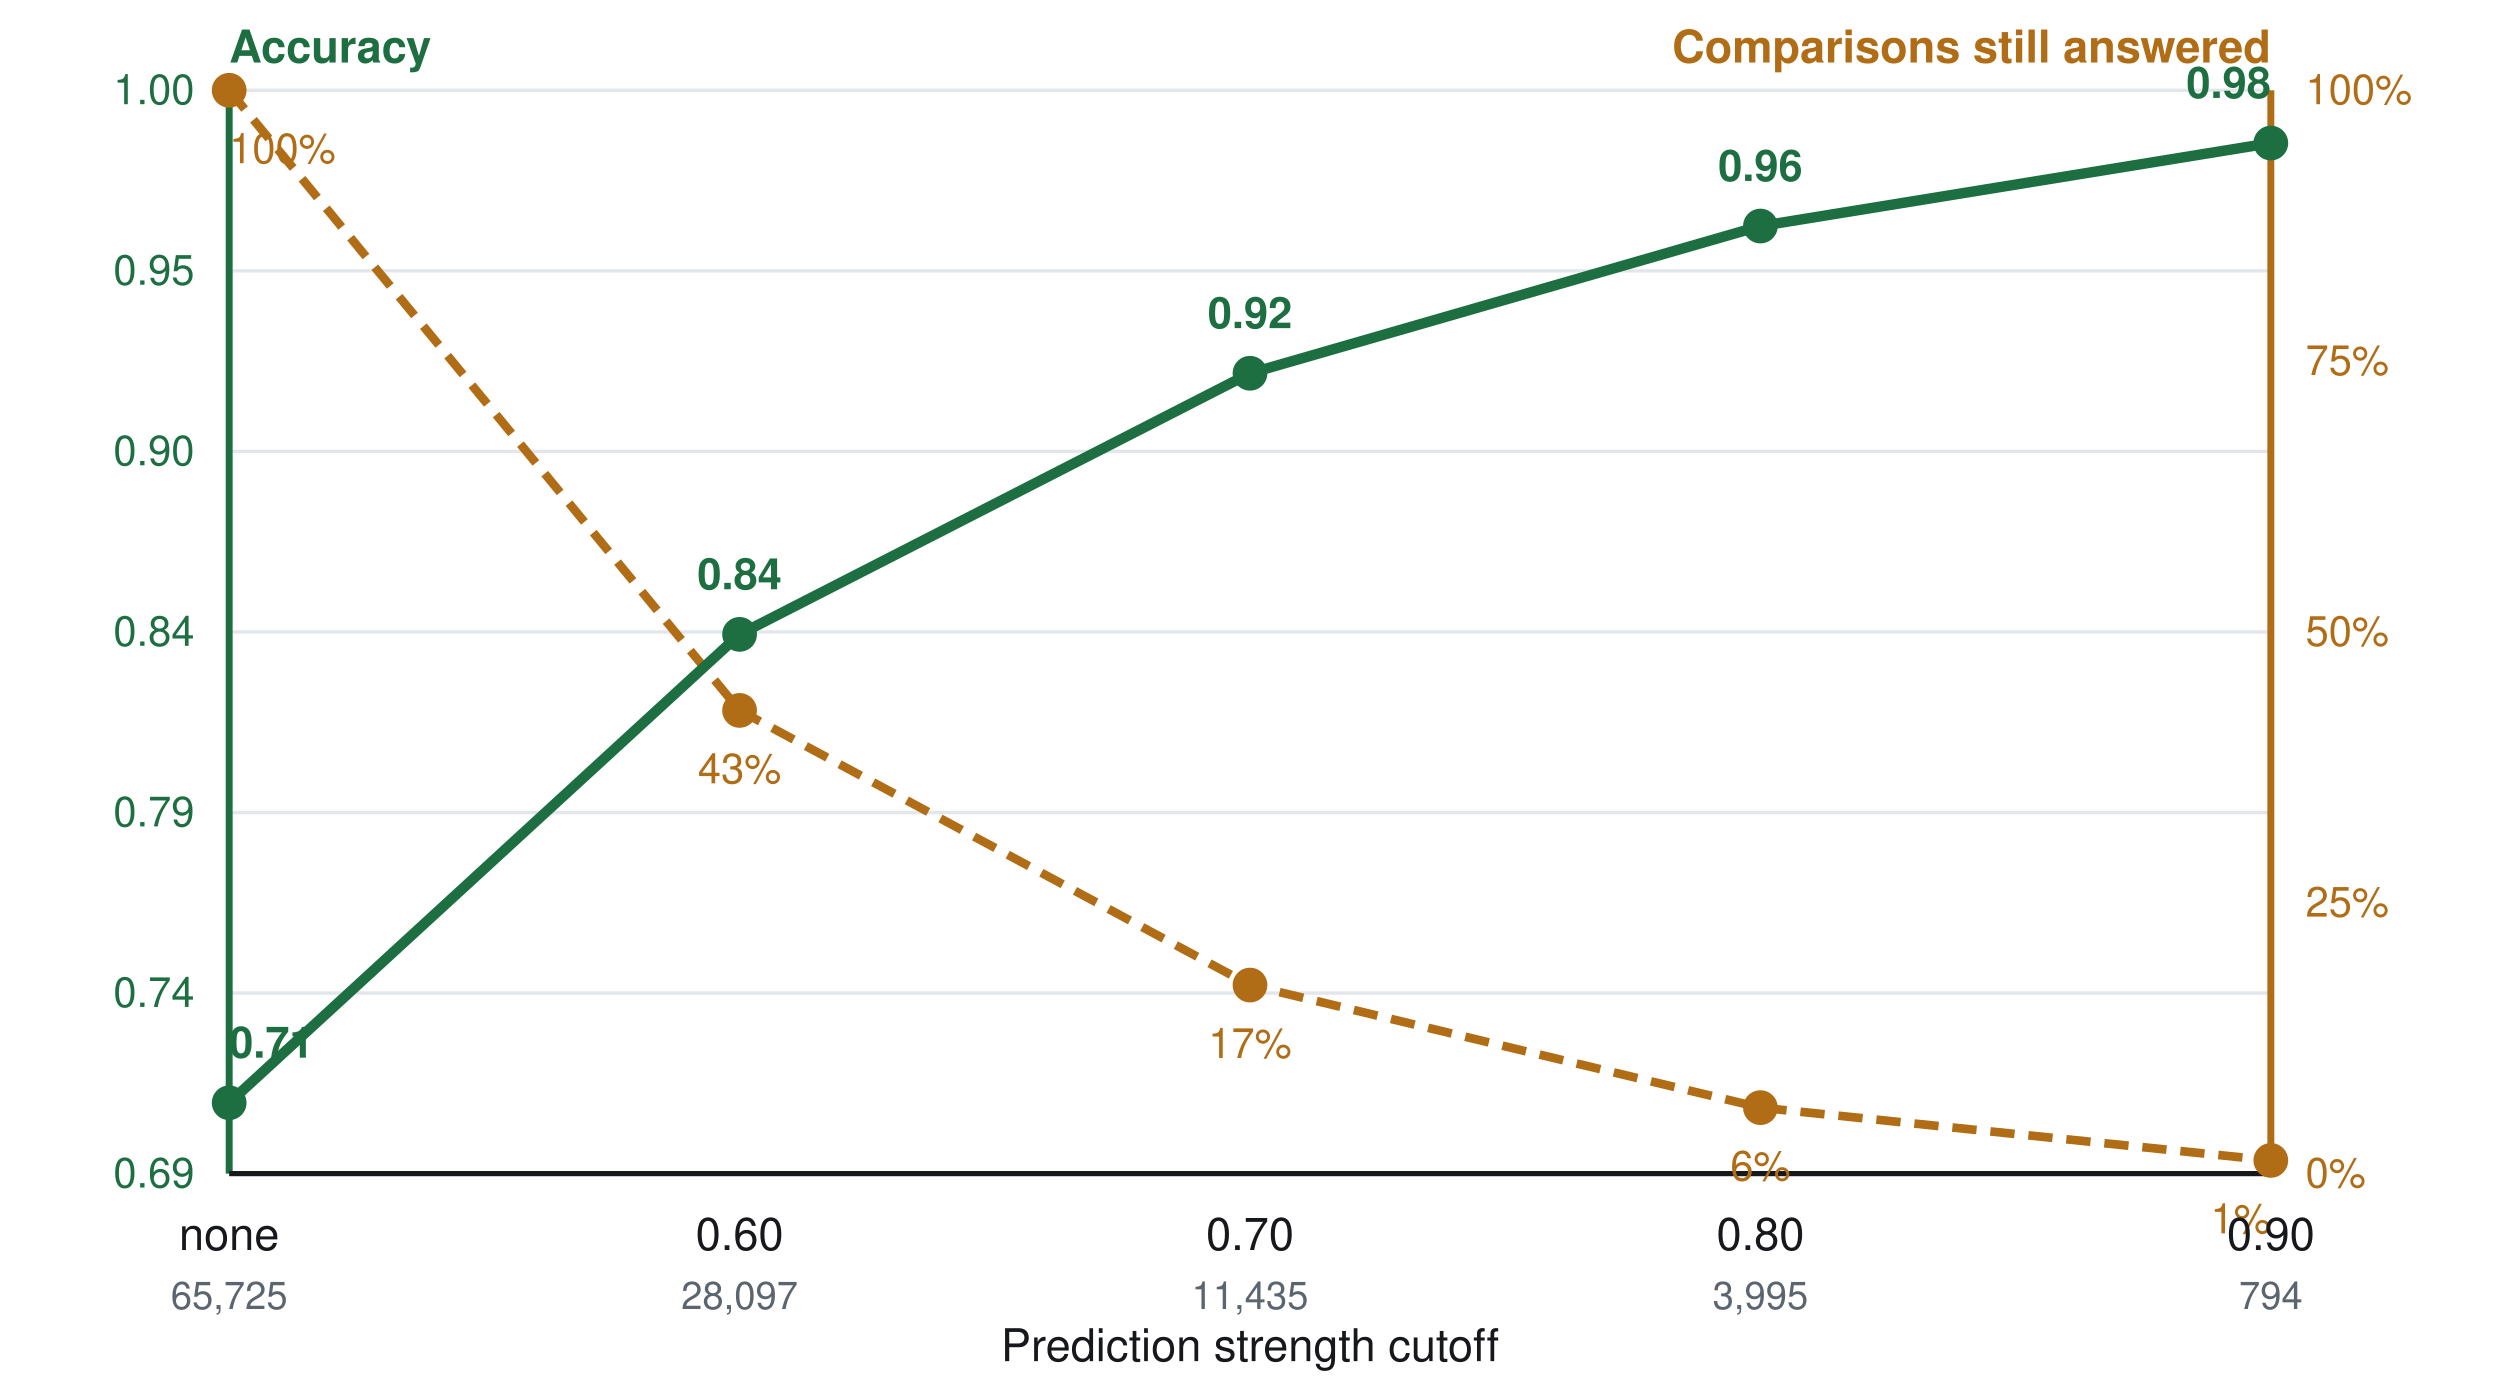
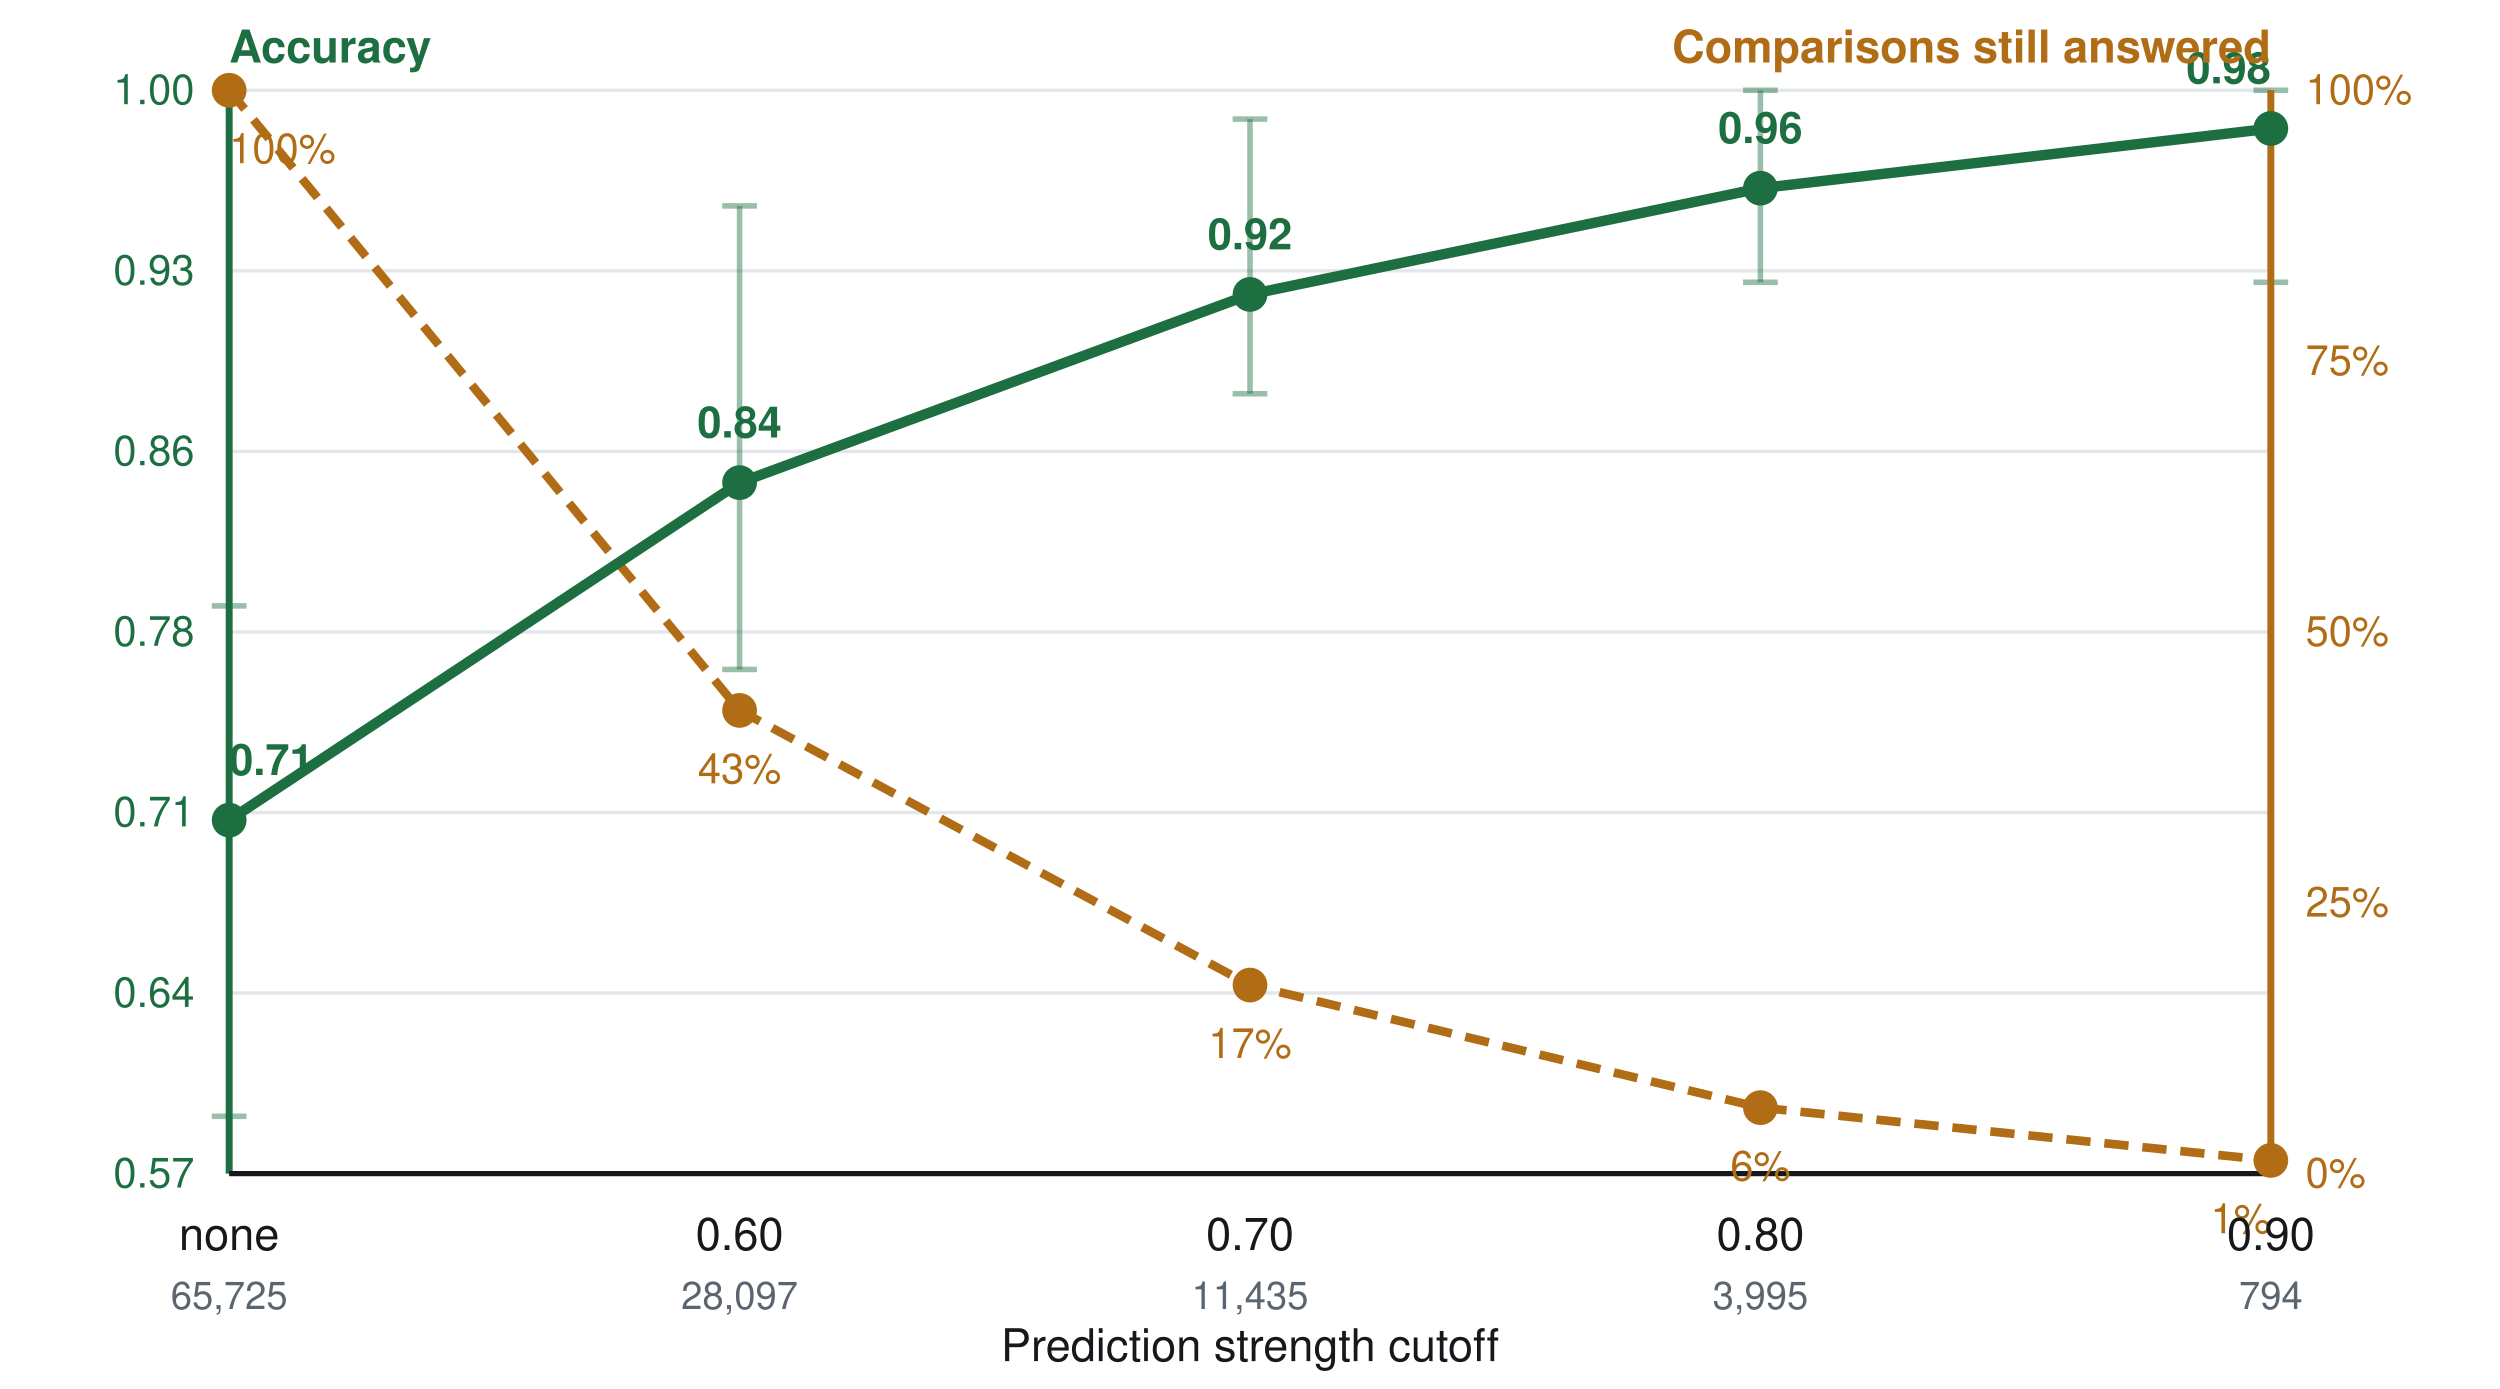
- <svg xmlns="http://www.w3.org/2000/svg" viewBox="0 0 720 400" width="100%" role="img" font-family="-apple-system,BlinkMacSystemFont,Segoe UI,Helvetica,Arial,sans-serif" aria-label="Accuracy rises from 0.71 to 0.98 as the prediction      strength cutoff rises, while the share of comparisons still answered falls from      100 percent to 1 percent.">
+ <svg xmlns="http://www.w3.org/2000/svg" viewBox="0 0 720 400" width="100%" role="img" font-family="-apple-system,BlinkMacSystemFont,Segoe UI,Helvetica,Arial,sans-serif" aria-label="Accuracy rises from 0.71 to 0.98 as the prediction      strength cutoff rises, while the share of comparisons still answered falls from      100 percent to 1 percent. Vertical bars give the range across families at each cutoff, from 0.59 to 0.80 with no gate.">
  <line x1="66" y1="338.0" x2="654" y2="338.0" stroke="#e3e7ec" stroke-width="1" />
  <line x1="66" y1="286.0" x2="654" y2="286.0" stroke="#e3e7ec" stroke-width="1" />
  <line x1="66" y1="234.0" x2="654" y2="234.0" stroke="#e3e7ec" stroke-width="1" />
  <line x1="66" y1="182.0" x2="654" y2="182.0" stroke="#e3e7ec" stroke-width="1" />
  <line x1="66" y1="130.0" x2="654" y2="130.0" stroke="#e3e7ec" stroke-width="1" />
  <line x1="66" y1="78.0" x2="654" y2="78.0" stroke="#e3e7ec" stroke-width="1" />
  <line x1="66" y1="26.0" x2="654" y2="26.0" stroke="#e3e7ec" stroke-width="1" />
+   <line x1="66.0" y1="321.5" x2="66.0" y2="174.5" stroke="#1d6f42" stroke-width="1.6" opacity="0.45" />
+   <line x1="61.0" y1="321.5" x2="71.0" y2="321.5" stroke="#1d6f42" stroke-width="1.6" opacity="0.45" />
+   <line x1="61.0" y1="174.5" x2="71.0" y2="174.5" stroke="#1d6f42" stroke-width="1.6" opacity="0.45" />
+   <line x1="213.0" y1="192.8" x2="213.0" y2="59.3" stroke="#1d6f42" stroke-width="1.6" opacity="0.45" />
+   <line x1="208.0" y1="192.8" x2="218.0" y2="192.8" stroke="#1d6f42" stroke-width="1.6" opacity="0.45" />
+   <line x1="208.0" y1="59.3" x2="218.0" y2="59.3" stroke="#1d6f42" stroke-width="1.6" opacity="0.45" />
+   <line x1="360.0" y1="113.4" x2="360.0" y2="34.3" stroke="#1d6f42" stroke-width="1.6" opacity="0.45" />
+   <line x1="355.0" y1="113.4" x2="365.0" y2="113.4" stroke="#1d6f42" stroke-width="1.6" opacity="0.45" />
+   <line x1="355.0" y1="34.3" x2="365.0" y2="34.3" stroke="#1d6f42" stroke-width="1.6" opacity="0.45" />
+   <line x1="507.0" y1="81.3" x2="507.0" y2="26.0" stroke="#1d6f42" stroke-width="1.6" opacity="0.45" />
+   <line x1="502.0" y1="81.3" x2="512.0" y2="81.3" stroke="#1d6f42" stroke-width="1.6" opacity="0.45" />
+   <line x1="502.0" y1="26.0" x2="512.0" y2="26.0" stroke="#1d6f42" stroke-width="1.6" opacity="0.45" />
+   <line x1="654.0" y1="81.3" x2="654.0" y2="26.0" stroke="#1d6f42" stroke-width="1.6" opacity="0.45" />
+   <line x1="649.0" y1="81.3" x2="659.0" y2="81.3" stroke="#1d6f42" stroke-width="1.6" opacity="0.45" />
+   <line x1="649.0" y1="26.0" x2="659.0" y2="26.0" stroke="#1d6f42" stroke-width="1.6" opacity="0.45" />
  <line x1="66" y1="26" x2="66" y2="338" stroke="#1d6f42" stroke-width="2" />
  <line x1="654" y1="26" x2="654" y2="338" stroke="#b06d16" stroke-width="2" />
  <line x1="66" y1="338" x2="654" y2="338" stroke="#17181c" stroke-width="1.5" />
-   <text x="56" y="342.0" text-anchor="end" font-size="12" fill="#1d6f42">0.69</text>
-   <text x="56" y="290.0" text-anchor="end" font-size="12" fill="#1d6f42">0.74</text>
-   <text x="56" y="238.0" text-anchor="end" font-size="12" fill="#1d6f42">0.79</text>
-   <text x="56" y="186.0" text-anchor="end" font-size="12" fill="#1d6f42">0.84</text>
-   <text x="56" y="134.0" text-anchor="end" font-size="12" fill="#1d6f42">0.90</text>
-   <text x="56" y="82.0" text-anchor="end" font-size="12" fill="#1d6f42">0.95</text>
+   <text x="56" y="342.0" text-anchor="end" font-size="12" fill="#1d6f42">0.57</text>
+   <text x="56" y="290.0" text-anchor="end" font-size="12" fill="#1d6f42">0.64</text>
+   <text x="56" y="238.0" text-anchor="end" font-size="12" fill="#1d6f42">0.71</text>
+   <text x="56" y="186.0" text-anchor="end" font-size="12" fill="#1d6f42">0.78</text>
+   <text x="56" y="134.0" text-anchor="end" font-size="12" fill="#1d6f42">0.86</text>
+   <text x="56" y="82.0" text-anchor="end" font-size="12" fill="#1d6f42">0.93</text>
  <text x="56" y="30.0" text-anchor="end" font-size="12" fill="#1d6f42">1.00</text>
  <text x="664" y="342.0" font-size="12" fill="#b06d16">0%</text>
  <text x="664" y="264.0" font-size="12" fill="#b06d16">25%</text>
  <text x="664" y="186.0" font-size="12" fill="#b06d16">50%</text>
  <text x="664" y="108.0" font-size="12" fill="#b06d16">75%</text>
  <text x="664" y="30.0" font-size="12" fill="#b06d16">100%</text>
  <polyline points="66.0,26.0 213.0,204.6 360.0,283.7 507.0,319.0 654.0,334.2" fill="none" stroke="#b06d16" stroke-width="2.5" stroke-dasharray="7 4" />
-   <polyline points="66.0,317.6 213.0,182.7 360.0,107.5 507.0,65.1 654.0,41.2" fill="none" stroke="#1d6f42" stroke-width="3" />
-   <circle cx="66.0" cy="317.6" r="5" fill="#1d6f42" />
+   <polyline points="66.0,236.2 213.0,139.0 360.0,84.8 507.0,54.2 654.0,37.0" fill="none" stroke="#1d6f42" stroke-width="3" />
+   <circle cx="66.0" cy="236.2" r="5" fill="#1d6f42" />
  <circle cx="66.0" cy="26.0" r="5" fill="#b06d16" />
-   <text x="66.0" y="304.6" text-anchor="start" font-size="12.5" font-weight="700" fill="#1d6f42">0.71</text>
+   <text x="66.0" y="223.2" text-anchor="start" font-size="12.5" font-weight="700" fill="#1d6f42">0.71</text>
  <text x="66.0" y="47.0" text-anchor="start" font-size="12" fill="#b06d16">100%</text>
  <text x="66.0" y="360.0" text-anchor="middle" font-size="13" fill="#17181c">none</text>
  <text x="66.0" y="377.0" text-anchor="middle" font-size="11" fill="#5b6570">65,725</text>
-   <circle cx="213.0" cy="182.7" r="5" fill="#1d6f42" />
+   <circle cx="213.0" cy="139.0" r="5" fill="#1d6f42" />
  <circle cx="213.0" cy="204.6" r="5" fill="#b06d16" />
-   <text x="213.0" y="169.7" text-anchor="middle" font-size="12.5" font-weight="700" fill="#1d6f42">0.84</text>
+   <text x="213.0" y="126.0" text-anchor="middle" font-size="12.5" font-weight="700" fill="#1d6f42">0.84</text>
  <text x="213.0" y="225.6" text-anchor="middle" font-size="12" fill="#b06d16">43%</text>
  <text x="213.0" y="360.0" text-anchor="middle" font-size="13" fill="#17181c">0.60</text>
  <text x="213.0" y="377.0" text-anchor="middle" font-size="11" fill="#5b6570">28,097</text>
-   <circle cx="360.0" cy="107.5" r="5" fill="#1d6f42" />
+   <circle cx="360.0" cy="84.8" r="5" fill="#1d6f42" />
  <circle cx="360.0" cy="283.7" r="5" fill="#b06d16" />
-   <text x="360.0" y="94.5" text-anchor="middle" font-size="12.5" font-weight="700" fill="#1d6f42">0.92</text>
+   <text x="360.0" y="71.8" text-anchor="middle" font-size="12.5" font-weight="700" fill="#1d6f42">0.92</text>
  <text x="360.0" y="304.7" text-anchor="middle" font-size="12" fill="#b06d16">17%</text>
  <text x="360.0" y="360.0" text-anchor="middle" font-size="13" fill="#17181c">0.70</text>
  <text x="360.0" y="377.0" text-anchor="middle" font-size="11" fill="#5b6570">11,435</text>
-   <circle cx="507.0" cy="65.1" r="5" fill="#1d6f42" />
+   <circle cx="507.0" cy="54.2" r="5" fill="#1d6f42" />
  <circle cx="507.0" cy="319.0" r="5" fill="#b06d16" />
-   <text x="507.0" y="52.1" text-anchor="middle" font-size="12.5" font-weight="700" fill="#1d6f42">0.96</text>
+   <text x="507.0" y="41.2" text-anchor="middle" font-size="12.5" font-weight="700" fill="#1d6f42">0.96</text>
  <text x="507.0" y="340.0" text-anchor="middle" font-size="12" fill="#b06d16">6%</text>
  <text x="507.0" y="360.0" text-anchor="middle" font-size="13" fill="#17181c">0.80</text>
  <text x="507.0" y="377.0" text-anchor="middle" font-size="11" fill="#5b6570">3,995</text>
-   <circle cx="654.0" cy="41.2" r="5" fill="#1d6f42" />
+   <circle cx="654.0" cy="37.0" r="5" fill="#1d6f42" />
  <circle cx="654.0" cy="334.2" r="5" fill="#b06d16" />
-   <text x="654.0" y="28.2" text-anchor="end" font-size="12.5" font-weight="700" fill="#1d6f42">0.98</text>
+   <text x="654.0" y="24.0" text-anchor="end" font-size="12.5" font-weight="700" fill="#1d6f42">0.98</text>
  <text x="654.0" y="355.2" text-anchor="end" font-size="12" fill="#b06d16">1%</text>
  <text x="654.0" y="360.0" text-anchor="middle" font-size="13" fill="#17181c">0.90</text>
  <text x="654.0" y="377.0" text-anchor="middle" font-size="11" fill="#5b6570">794</text>
  <text x="66" y="18" font-size="13" font-weight="700" fill="#1d6f42">Accuracy</text>
  <text x="654" y="18" text-anchor="end" font-size="13" font-weight="700" fill="#b06d16">Comparisons still answered</text>
  <text x="360.0" y="392" text-anchor="middle" font-size="13" fill="#17181c">
    Prediction strength cutoff</text>
</svg>
